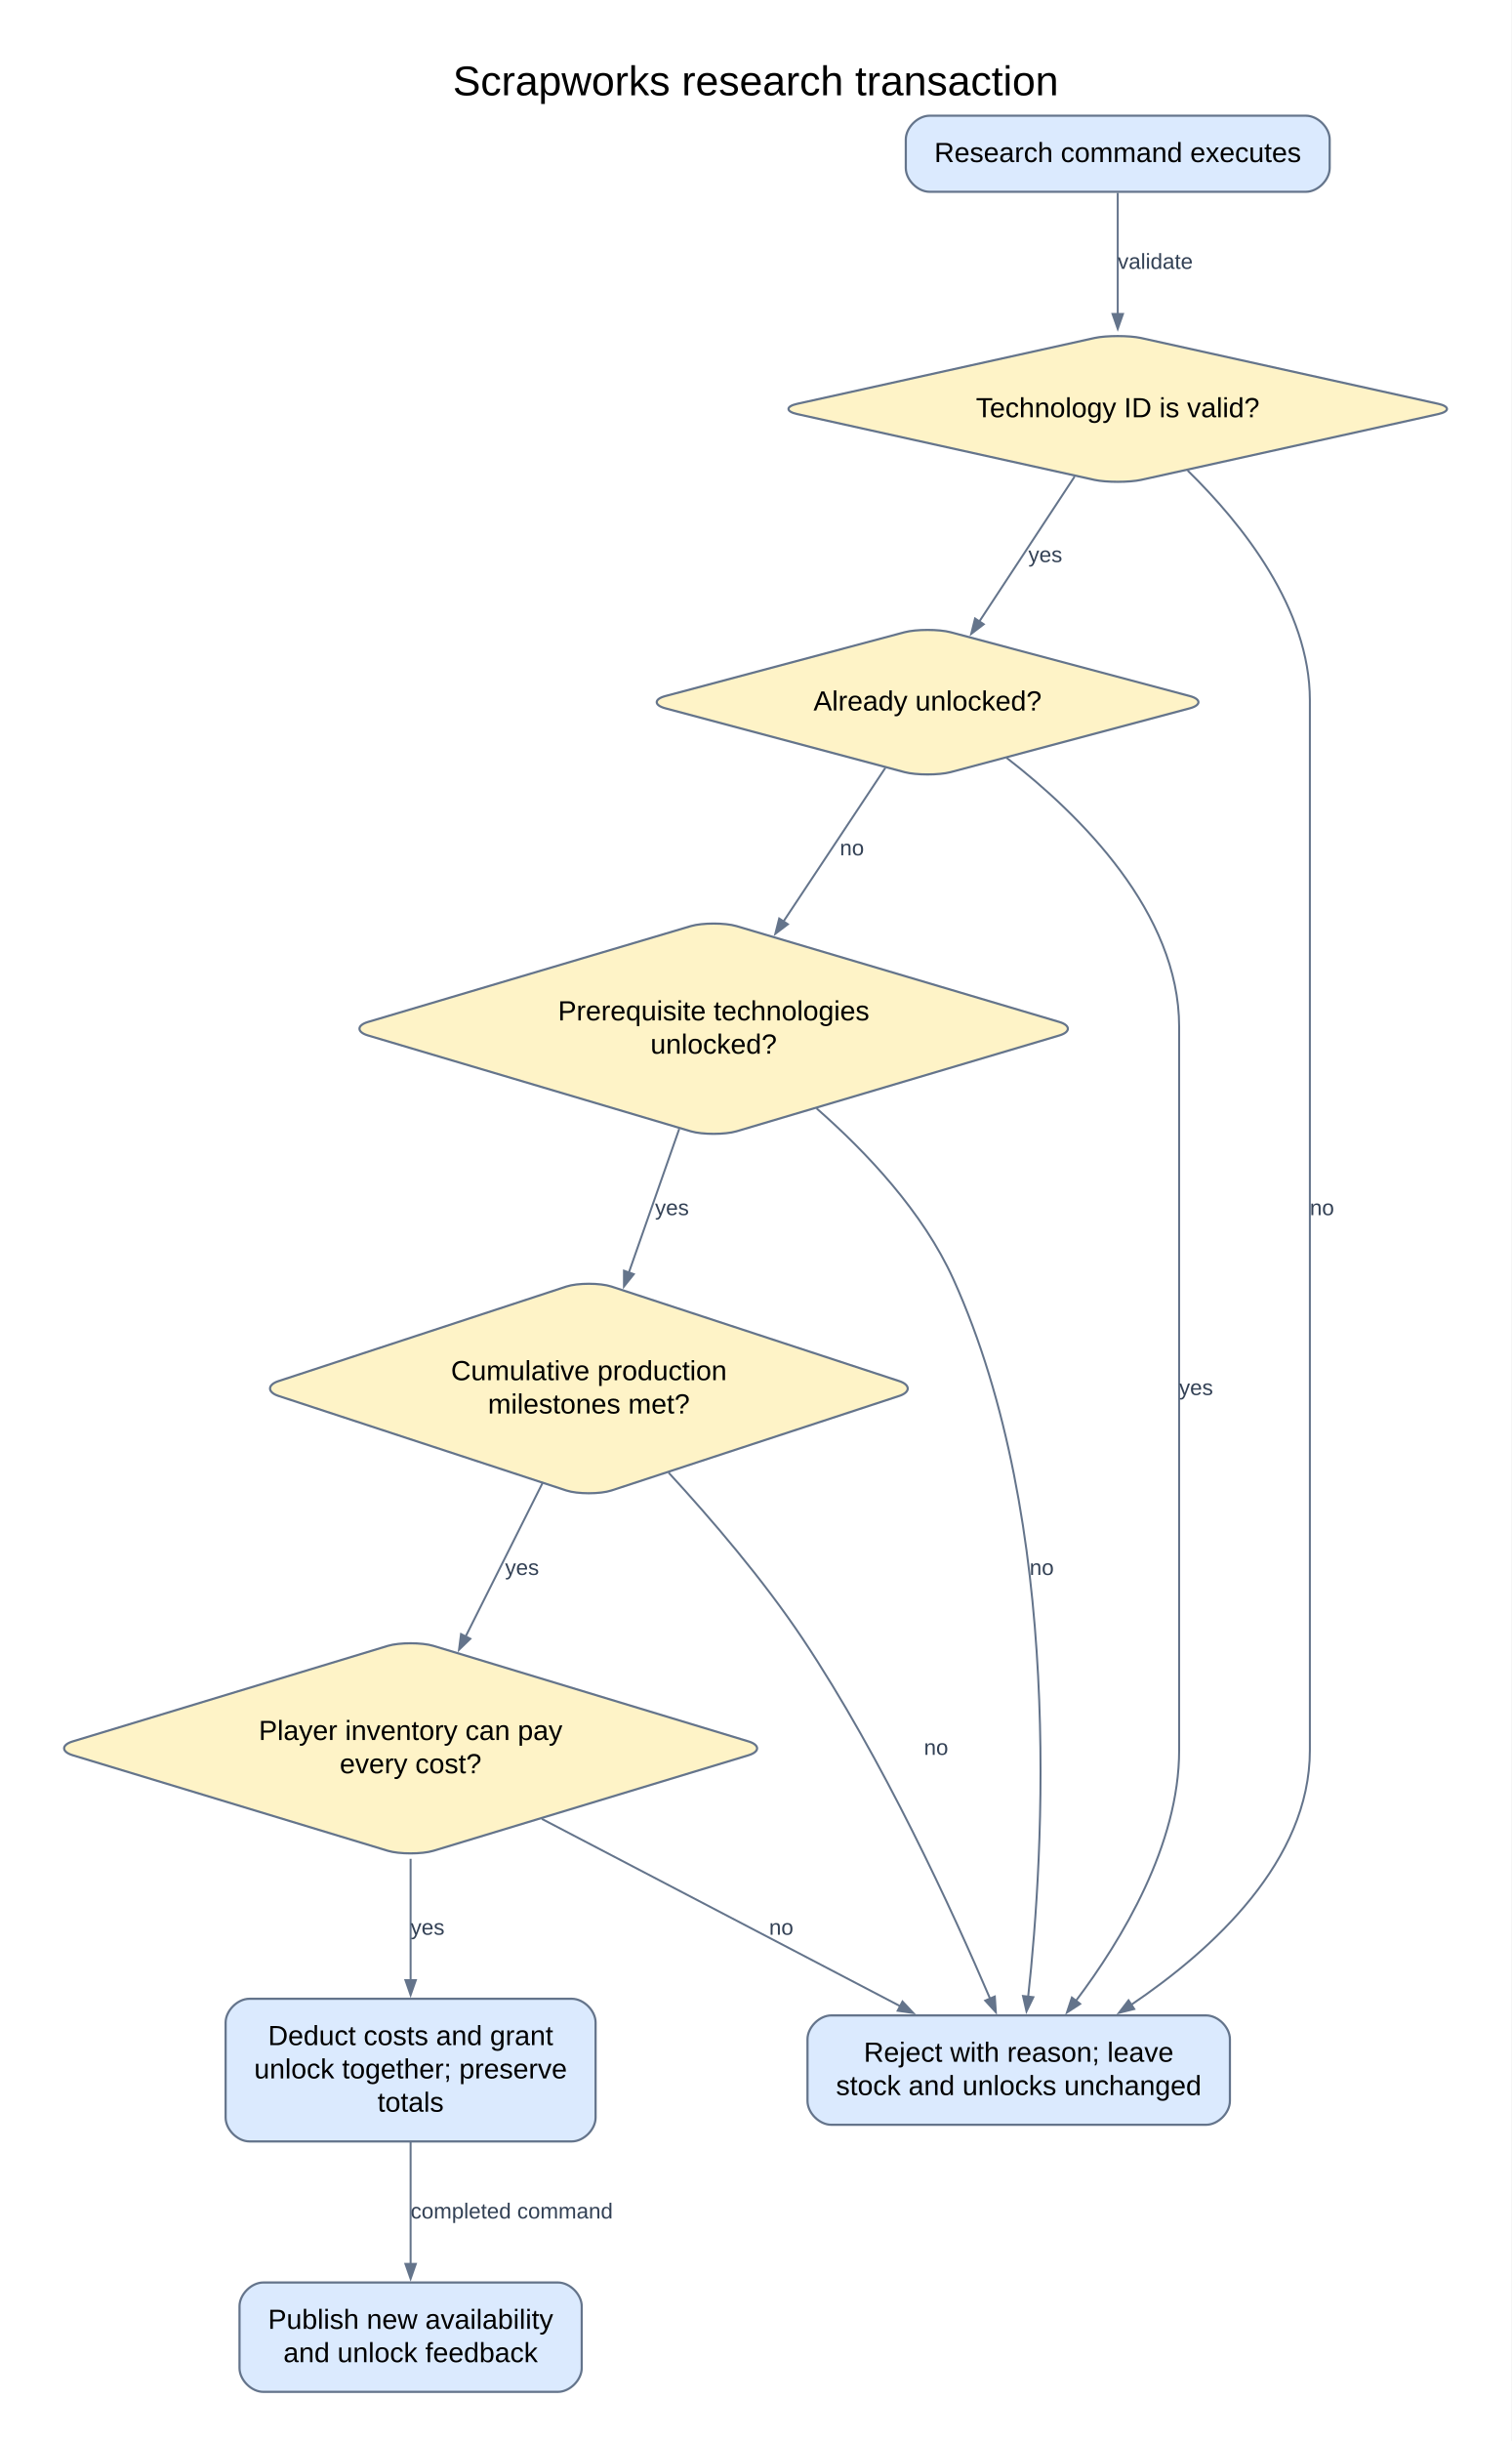
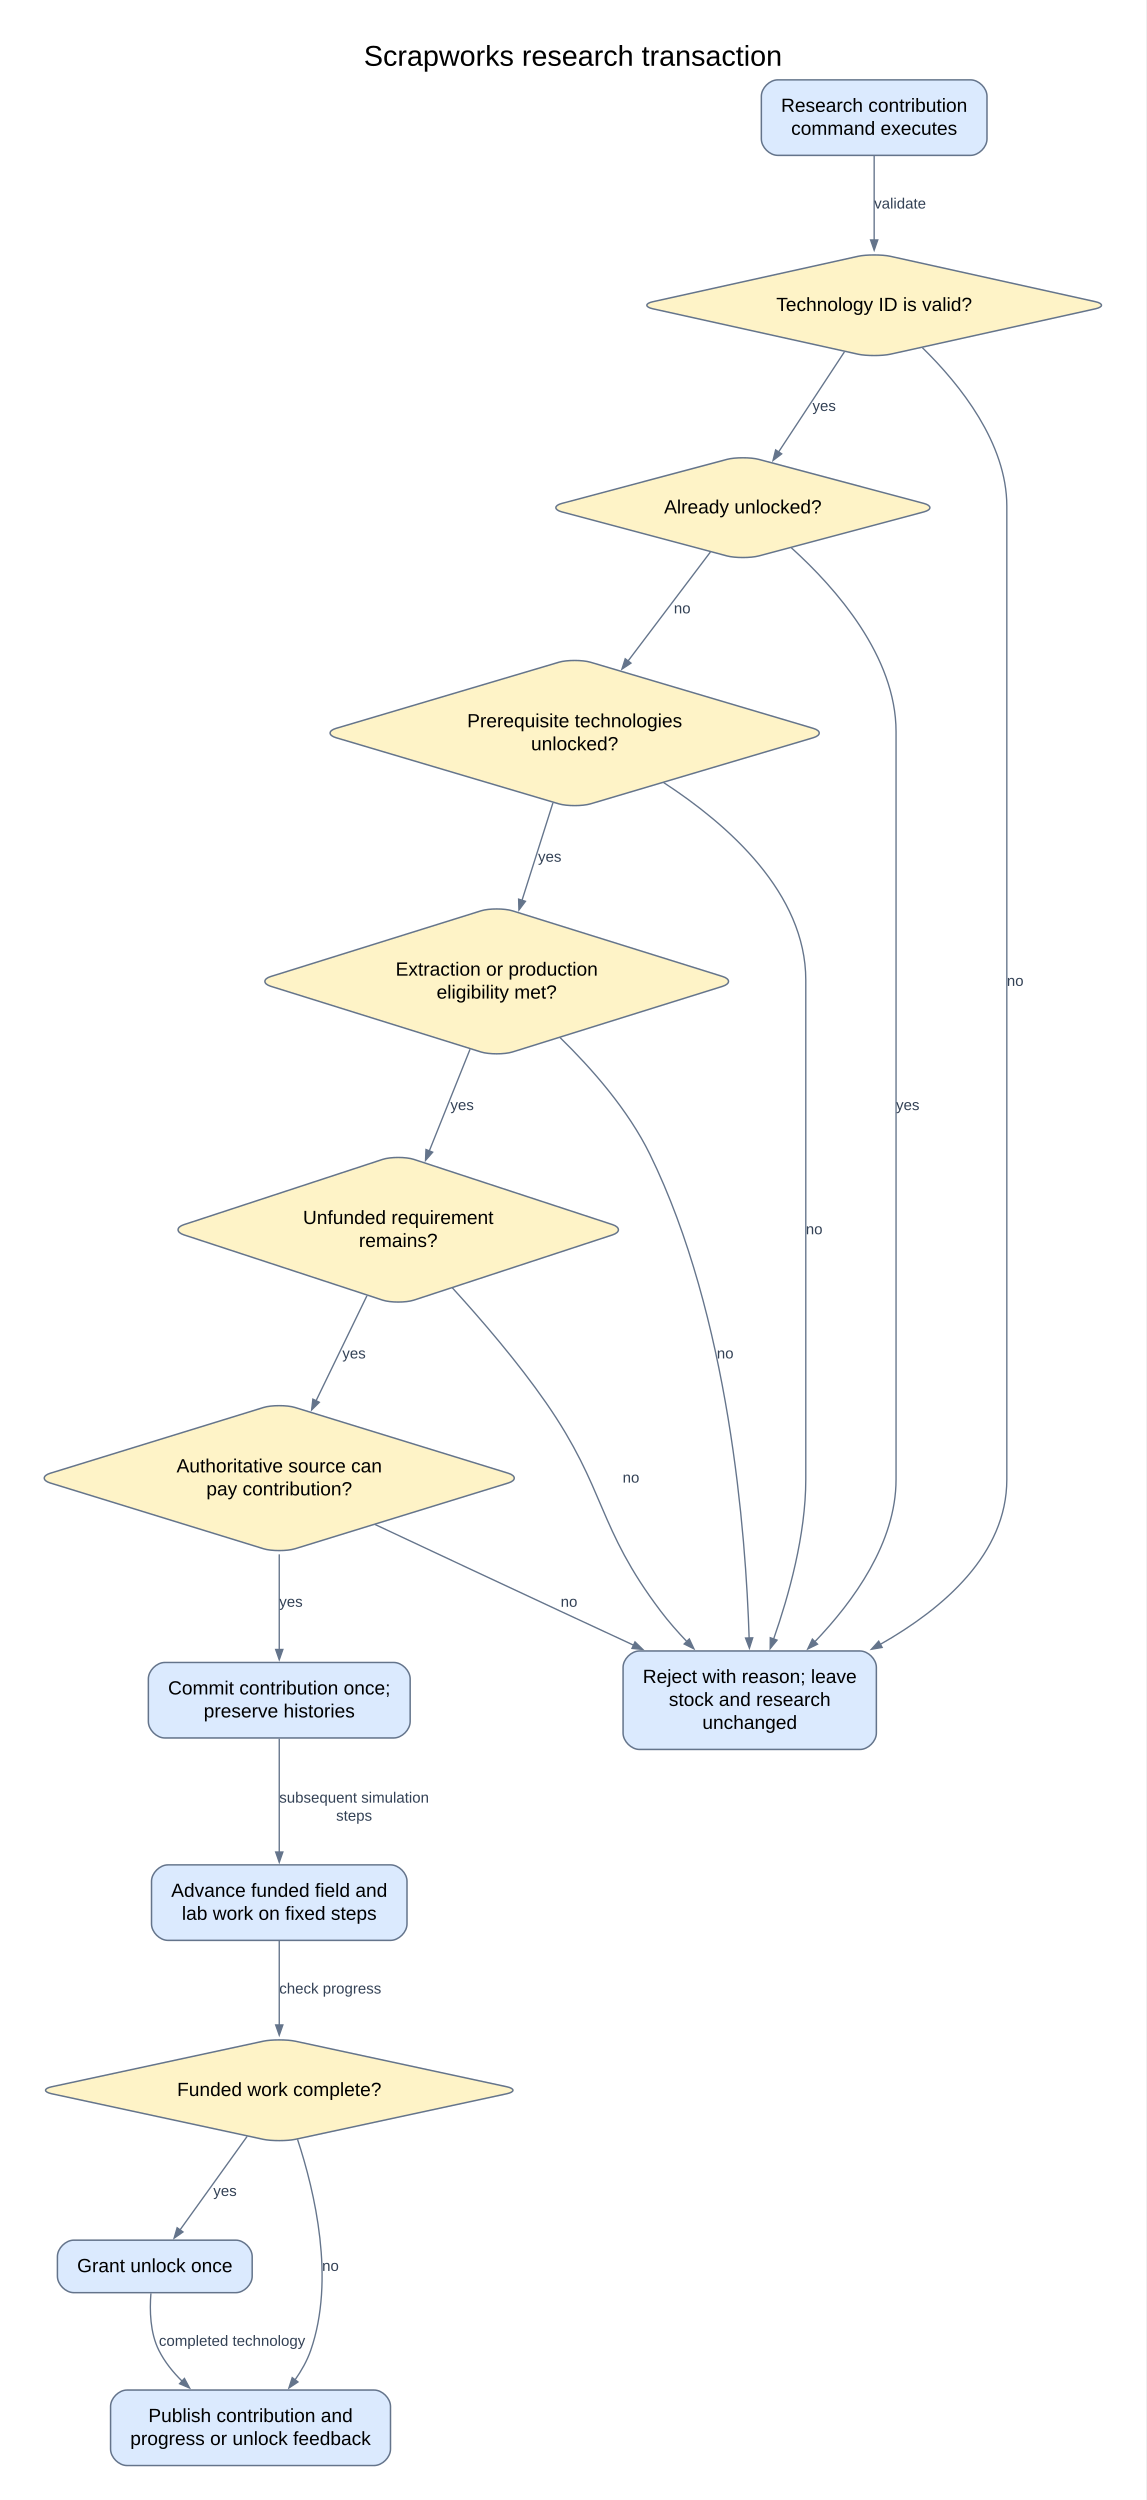
- <svg xmlns="http://www.w3.org/2000/svg" width="763pt" height="1232pt" viewBox="0.00 0.00 763.00 1232.00">
-   <g id="graph0" class="graph" transform="scale(1 1) rotate(0) translate(25.2 1207.2)">
-     <polygon fill="white" stroke="none" points="-25.2,25.2 -25.2,-1207.2 737.84,-1207.2 737.84,25.2 -25.2,25.2" />
-     <text xml:space="preserve" text-anchor="middle" x="356.32" y="-1159.1" font-family="Arial,sans-serif" font-size="21.00">Scrapworks research transaction</text>
+ <svg xmlns="http://www.w3.org/2000/svg" width="838pt" height="1828pt" viewBox="0.00 0.00 838.00 1828.00">
+   <g id="graph0" class="graph" transform="scale(1 1) rotate(0) translate(25.2 1802.8)">
+     <polygon fill="white" stroke="none" points="-25.2,25.2 -25.2,-1802.8 812.73,-1802.8 812.73,25.2 -25.2,25.2" />
+     <text xml:space="preserve" text-anchor="middle" x="393.76" y="-1754.7" font-family="Arial,sans-serif" font-size="21.00">Scrapworks research transaction</text>
    <g id="node1" class="node">
-       <path fill="#dbeafe" stroke="#64748b" stroke-width="1.1" d="M634.1,-1148.8C634.1,-1148.8 444.1,-1148.8 444.1,-1148.8 438.1,-1148.8 432.1,-1142.8 432.1,-1136.8 432.1,-1136.8 432.1,-1122.4 432.1,-1122.4 432.1,-1116.4 438.1,-1110.4 444.1,-1110.4 444.1,-1110.4 634.1,-1110.4 634.1,-1110.4 640.1,-1110.4 646.1,-1116.4 646.1,-1122.4 646.1,-1122.4 646.1,-1136.8 646.1,-1136.8 646.1,-1142.8 640.1,-1148.8 634.1,-1148.8" />
-       <text xml:space="preserve" text-anchor="middle" x="539.1" y="-1125.4" font-family="Arial,sans-serif" font-size="14.00">Research command executes</text>
+       <path fill="#dbeafe" stroke="#64748b" stroke-width="1.1" d="M684.49,-1744.4C684.49,-1744.4 543.5,-1744.4 543.5,-1744.4 537.5,-1744.4 531.5,-1738.4 531.5,-1732.4 531.5,-1732.4 531.5,-1701.2 531.5,-1701.2 531.5,-1695.2 537.5,-1689.2 543.5,-1689.2 543.5,-1689.2 684.49,-1689.2 684.49,-1689.2 690.49,-1689.2 696.49,-1695.2 696.49,-1701.2 696.49,-1701.2 696.49,-1732.4 696.49,-1732.4 696.49,-1738.4 690.49,-1744.4 684.49,-1744.4" />
+       <text xml:space="preserve" text-anchor="middle" x="613.99" y="-1721" font-family="Arial,sans-serif" font-size="14.00">Research contribution</text>
+       <text xml:space="preserve" text-anchor="middle" x="613.99" y="-1704.2" font-family="Arial,sans-serif" font-size="14.00">command executes</text>
    </g>
    <g id="node2" class="node">
-       <path fill="#fef3c7" stroke="#64748b" stroke-width="1.1" d="M527.39,-1036.61C527.39,-1036.61 377.28,-1003.39 377.28,-1003.39 371.42,-1002.1 371.42,-999.5 377.28,-998.21 377.28,-998.21 527.39,-964.99 527.39,-964.99 533.24,-963.7 544.96,-963.7 550.82,-964.99 550.82,-964.99 700.92,-998.21 700.92,-998.21 706.78,-999.5 706.78,-1002.1 700.92,-1003.39 700.92,-1003.39 550.82,-1036.61 550.82,-1036.61 544.96,-1037.9 533.24,-1037.9 527.39,-1036.61" />
-       <text xml:space="preserve" text-anchor="middle" x="539.1" y="-996.6" font-family="Arial,sans-serif" font-size="14.00">Technology ID is valid?</text>
+       <path fill="#fef3c7" stroke="#64748b" stroke-width="1.1" d="M602.28,-1615.41C602.28,-1615.41 452.17,-1582.19 452.17,-1582.19 446.31,-1580.9 446.31,-1578.3 452.17,-1577.01 452.17,-1577.01 602.28,-1543.79 602.28,-1543.79 608.13,-1542.5 619.85,-1542.5 625.71,-1543.79 625.71,-1543.79 775.81,-1577.01 775.81,-1577.01 781.67,-1578.3 781.67,-1580.9 775.81,-1582.19 775.81,-1582.19 625.71,-1615.41 625.71,-1615.41 619.85,-1616.7 608.13,-1616.7 602.28,-1615.41" />
+       <text xml:space="preserve" text-anchor="middle" x="613.99" y="-1575.4" font-family="Arial,sans-serif" font-size="14.00">Technology ID is valid?</text>
    </g>
    <g id="edge1" class="edge">
-       <path fill="none" stroke="#64748b" d="M539.1,-1109.89C539.1,-1093.8 539.1,-1069.88 539.1,-1048.64" />
-       <polygon fill="#64748b" stroke="#64748b" points="541.73,-1048.74 539.1,-1041.24 536.48,-1048.74 541.73,-1048.74" />
-       <text xml:space="preserve" text-anchor="middle" x="558.06" y="-1071.5" font-family="Arial,sans-serif" font-size="11.00" fill="#334155">validate</text>
+       <path fill="none" stroke="#64748b" d="M613.99,-1688.77C613.99,-1671.18 613.99,-1647.78 613.99,-1627.24" />
+       <polygon fill="#64748b" stroke="#64748b" points="616.62,-1627.35 613.99,-1619.85 611.37,-1627.35 616.62,-1627.35" />
+       <text xml:space="preserve" text-anchor="middle" x="632.95" y="-1650.3" font-family="Arial,sans-serif" font-size="11.00" fill="#334155">validate</text>
    </g>
    <g id="node3" class="node">
-       <path fill="#fef3c7" stroke="#64748b" stroke-width="1.1" d="M431.51,-888.11C431.51,-888.11 310.71,-855.89 310.71,-855.89 304.91,-854.35 304.91,-851.25 310.71,-849.71 310.71,-849.71 431.51,-817.49 431.51,-817.49 437.31,-815.95 448.9,-815.95 454.7,-817.49 454.7,-817.49 575.49,-849.71 575.49,-849.71 581.29,-851.25 581.29,-854.35 575.49,-855.89 575.49,-855.89 454.7,-888.11 454.7,-888.11 448.9,-889.65 437.31,-889.65 431.51,-888.11" />
-       <text xml:space="preserve" text-anchor="middle" x="443.1" y="-848.6" font-family="Arial,sans-serif" font-size="14.00">Already unlocked?</text>
+       <path fill="#fef3c7" stroke="#64748b" stroke-width="1.1" d="M506.4,-1466.91C506.4,-1466.91 385.6,-1434.69 385.6,-1434.69 379.8,-1433.15 379.8,-1430.05 385.6,-1428.51 385.6,-1428.51 506.4,-1396.29 506.4,-1396.29 512.2,-1394.75 523.79,-1394.75 529.59,-1396.29 529.59,-1396.29 650.38,-1428.51 650.38,-1428.51 656.18,-1430.05 656.18,-1433.15 650.38,-1434.69 650.38,-1434.69 529.59,-1466.91 529.59,-1466.91 523.79,-1468.45 512.2,-1468.45 506.4,-1466.91" />
+       <text xml:space="preserve" text-anchor="middle" x="517.99" y="-1427.4" font-family="Arial,sans-serif" font-size="14.00">Already unlocked?</text>
    </g>
    <g id="edge2" class="edge">
-       <path fill="none" stroke="#64748b" d="M517.32,-966.67C502.99,-944.88 484.17,-916.26 469.07,-893.29" />
-       <polygon fill="#64748b" stroke="#64748b" points="471.45,-892.13 465.14,-887.31 467.06,-895.02 471.45,-892.13" />
-       <text xml:space="preserve" text-anchor="middle" x="502.54" y="-923.5" font-family="Arial,sans-serif" font-size="11.00" fill="#334155">yes</text>
+       <path fill="none" stroke="#64748b" d="M592.21,-1545.47C577.88,-1523.68 559.06,-1495.06 543.96,-1472.09" />
+       <polygon fill="#64748b" stroke="#64748b" points="546.34,-1470.93 540.03,-1466.11 541.95,-1473.82 546.34,-1470.93" />
+       <text xml:space="preserve" text-anchor="middle" x="577.43" y="-1502.3" font-family="Arial,sans-serif" font-size="11.00" fill="#334155">yes</text>
+     </g>
+     <g id="node13" class="node">
+       <path fill="#dbeafe" stroke="#64748b" stroke-width="1.1" d="M603.6,-595.6C603.6,-595.6 442.39,-595.6 442.39,-595.6 436.39,-595.6 430.39,-589.6 430.39,-583.6 430.39,-583.6 430.39,-535.6 430.39,-535.6 430.39,-529.6 436.39,-523.6 442.39,-523.6 442.39,-523.6 603.6,-523.6 603.6,-523.6 609.6,-523.6 615.6,-529.6 615.6,-535.6 615.6,-535.6 615.6,-583.6 615.6,-583.6 615.6,-589.6 609.6,-595.6 603.6,-595.6" />
+       <text xml:space="preserve" text-anchor="middle" x="522.99" y="-572.2" font-family="Arial,sans-serif" font-size="14.00">Reject with reason; leave</text>
+       <text xml:space="preserve" text-anchor="middle" x="522.99" y="-555.4" font-family="Arial,sans-serif" font-size="14.00">stock and research</text>
+       <text xml:space="preserve" text-anchor="middle" x="522.99" y="-538.6" font-family="Arial,sans-serif" font-size="14.00">unchanged</text>
+     </g>
+     <g id="edge3" class="edge">
+       <path fill="none" stroke="#64748b" d="M649.29,-1548.52C677.02,-1521.37 710.99,-1478.7 710.99,-1432.6 710.99,-1432.6 710.99,-1432.6 710.99,-721 710.99,-666.64 664.94,-626.8 618.43,-600.42" />
+       <polygon fill="#64748b" stroke="#64748b" points="619.82,-598.19 611.99,-596.87 617.29,-602.79 619.82,-598.19" />
+       <text xml:space="preserve" text-anchor="middle" x="717.11" y="-1081.9" font-family="Arial,sans-serif" font-size="11.00" fill="#334155">no</text>
+     </g>
+     <g id="node4" class="node">
+       <path fill="#fef3c7" stroke="#64748b" stroke-width="1.1" d="M383.49,-1318.59C383.49,-1318.59 220.49,-1270.21 220.49,-1270.21 214.74,-1268.51 214.74,-1265.09 220.49,-1263.39 220.49,-1263.39 383.49,-1215.01 383.49,-1215.01 389.24,-1213.31 400.74,-1213.31 406.5,-1215.01 406.5,-1215.01 569.49,-1263.39 569.49,-1263.39 575.25,-1265.09 575.25,-1268.51 569.49,-1270.21 569.49,-1270.21 406.5,-1318.59 406.5,-1318.59 400.74,-1320.29 389.24,-1320.29 383.49,-1318.59" />
+       <text xml:space="preserve" text-anchor="middle" x="394.99" y="-1271" font-family="Arial,sans-serif" font-size="14.00">Prerequisite technologies</text>
+       <text xml:space="preserve" text-anchor="middle" x="394.99" y="-1254.2" font-family="Arial,sans-serif" font-size="14.00">unlocked?</text>
+     </g>
+     <g id="edge5" class="edge">
+       <path fill="none" stroke="#64748b" d="M494.28,-1399.21C477.17,-1376.56 453.69,-1345.49 433.85,-1319.24" />
+       <polygon fill="#64748b" stroke="#64748b" points="436.16,-1317.94 429.55,-1313.53 431.97,-1321.1 436.16,-1317.94" />
+       <text xml:space="preserve" text-anchor="middle" x="473.63" y="-1354.3" font-family="Arial,sans-serif" font-size="11.00" fill="#334155">no</text>
+     </g>
+     <g id="edge4" class="edge">
+       <path fill="none" stroke="#64748b" d="M553.43,-1402.25C586.24,-1372.56 629.99,-1322.69 629.99,-1267.8 629.99,-1267.8 629.99,-1267.8 629.99,-721 629.99,-674.9 599.03,-631.99 570.42,-602.17" />
+       <polygon fill="#64748b" stroke="#64748b" points="572.55,-600.59 565.42,-597.09 568.81,-604.27 572.55,-600.59" />
+       <text xml:space="preserve" text-anchor="middle" x="638.55" y="-991.1" font-family="Arial,sans-serif" font-size="11.00" fill="#334155">yes</text>
+     </g>
+     <g id="node5" class="node">
+       <path fill="#fef3c7" stroke="#64748b" stroke-width="1.1" d="M326.54,-1136.82C326.54,-1136.82 172.79,-1088.78 172.79,-1088.78 167.06,-1086.99 167.06,-1083.41 172.79,-1081.62 172.79,-1081.62 326.54,-1033.58 326.54,-1033.58 332.27,-1031.79 343.72,-1031.79 349.45,-1033.58 349.45,-1033.58 503.19,-1081.62 503.19,-1081.62 508.92,-1083.41 508.92,-1086.99 503.19,-1088.78 503.19,-1088.78 349.45,-1136.82 349.45,-1136.82 343.72,-1138.61 332.27,-1138.61 326.54,-1136.82" />
+       <text xml:space="preserve" text-anchor="middle" x="337.99" y="-1089.4" font-family="Arial,sans-serif" font-size="14.00">Extraction or production</text>
+       <text xml:space="preserve" text-anchor="middle" x="337.99" y="-1072.6" font-family="Arial,sans-serif" font-size="14.00">eligibility met?</text>
+     </g>
+     <g id="edge6" class="edge">
+       <path fill="none" stroke="#64748b" d="M379.11,-1215.77C372.07,-1193.59 363.74,-1167.34 356.43,-1144.29" />
+       <polygon fill="#64748b" stroke="#64748b" points="359.01,-1143.76 354.24,-1137.4 354.01,-1145.35 359.01,-1143.76" />
+       <text xml:space="preserve" text-anchor="middle" x="376.76" y="-1172.7" font-family="Arial,sans-serif" font-size="11.00" fill="#334155">yes</text>
+     </g>
+     <g id="edge7" class="edge">
+       <path fill="none" stroke="#64748b" d="M459.85,-1230.71C507.51,-1199.69 563.99,-1149.57 563.99,-1086.2 563.99,-1086.2 563.99,-1086.2 563.99,-721 563.99,-680.5 551.57,-635.99 540.4,-604.15" />
+       <polygon fill="#64748b" stroke="#64748b" points="542.97,-603.53 537.96,-597.36 538.03,-605.3 542.97,-603.53" />
+       <text xml:space="preserve" text-anchor="middle" x="570.11" y="-900.3" font-family="Arial,sans-serif" font-size="11.00" fill="#334155">no</text>
+     </g>
+     <g id="node6" class="node">
+       <path fill="#fef3c7" stroke="#64748b" stroke-width="1.1" d="M254.59,-955.06C254.59,-955.06 109.28,-907.34 109.28,-907.34 103.58,-905.47 103.58,-901.73 109.28,-899.86 109.28,-899.86 254.59,-852.14 254.59,-852.14 260.29,-850.27 271.69,-850.27 277.39,-852.14 277.39,-852.14 422.7,-899.86 422.7,-899.86 428.4,-901.73 428.4,-905.47 422.7,-907.34 422.7,-907.34 277.39,-955.06 277.39,-955.06 271.69,-956.93 260.29,-956.93 254.59,-955.06" />
+       <text xml:space="preserve" text-anchor="middle" x="265.99" y="-907.8" font-family="Arial,sans-serif" font-size="14.00">Unfunded requirement</text>
+       <text xml:space="preserve" text-anchor="middle" x="265.99" y="-891" font-family="Arial,sans-serif" font-size="14.00">remains?</text>
+     </g>
+     <g id="edge8" class="edge">
+       <path fill="none" stroke="#64748b" d="M318.51,-1035.6C309.31,-1012.64 298.27,-985.11 288.69,-961.21" />
+       <polygon fill="#64748b" stroke="#64748b" points="291.16,-960.32 285.93,-954.33 286.28,-962.27 291.16,-960.32" />
+       <text xml:space="preserve" text-anchor="middle" x="312.71" y="-991.1" font-family="Arial,sans-serif" font-size="11.00" fill="#334155">yes</text>
+     </g>
+     <g id="edge9" class="edge">
+       <path fill="none" stroke="#64748b" d="M384.21,-1044.22C407.52,-1021.5 434.14,-991.18 449.99,-958.8 508.04,-840.2 520.2,-681.23 522.57,-605.01" />
+       <polygon fill="#64748b" stroke="#64748b" points="525.19,-605.21 522.77,-597.64 519.94,-605.07 525.19,-605.21" />
+       <text xml:space="preserve" text-anchor="middle" x="505.05" y="-809.5" font-family="Arial,sans-serif" font-size="11.00" fill="#334155">no</text>
+     </g>
+     <g id="node7" class="node">
+       <path fill="#fef3c7" stroke="#64748b" stroke-width="1.1" d="M167.53,-773.66C167.53,-773.66 11.47,-725.54 11.47,-725.54 5.73,-723.77 5.73,-720.23 11.47,-718.46 11.47,-718.46 167.53,-670.34 167.53,-670.34 173.26,-668.57 184.73,-668.57 190.46,-670.34 190.46,-670.34 346.52,-718.46 346.52,-718.46 352.25,-720.23 352.25,-723.77 346.52,-725.54 346.52,-725.54 190.46,-773.66 190.46,-773.66 184.73,-775.43 173.26,-775.43 167.53,-773.66" />
+       <text xml:space="preserve" text-anchor="middle" x="178.99" y="-726.2" font-family="Arial,sans-serif" font-size="14.00">Authoritative source can</text>
+       <text xml:space="preserve" text-anchor="middle" x="178.99" y="-709.4" font-family="Arial,sans-serif" font-size="14.00">pay contribution?</text>
+     </g>
+     <g id="edge10" class="edge">
+       <path fill="none" stroke="#64748b" d="M243.13,-855.41C231.69,-831.78 217.76,-803.02 205.8,-778.35" />
+       <polygon fill="#64748b" stroke="#64748b" points="208.29,-777.46 202.66,-771.86 203.57,-779.75 208.29,-777.46" />
+       <text xml:space="preserve" text-anchor="middle" x="233.66" y="-809.5" font-family="Arial,sans-serif" font-size="11.00" fill="#334155">yes</text>
+     </g>
+     <g id="edge11" class="edge">
+       <path fill="none" stroke="#64748b" d="M305.54,-861.15C327.06,-837.53 353.42,-806.82 373.99,-777.2 418.16,-713.62 411.25,-686.32 457.99,-624.6 463.7,-617.06 470.29,-609.56 477.02,-602.48" />
+       <polygon fill="#64748b" stroke="#64748b" points="478.82,-604.4 482.18,-597.2 475.06,-600.73 478.82,-604.4" />
+       <text xml:space="preserve" text-anchor="middle" x="436.18" y="-718.7" font-family="Arial,sans-serif" font-size="11.00" fill="#334155">no</text>
+     </g>
+     <g id="node8" class="node">
+       <path fill="#dbeafe" stroke="#64748b" stroke-width="1.1" d="M262.71,-587.2C262.71,-587.2 95.28,-587.2 95.28,-587.2 89.28,-587.2 83.28,-581.2 83.28,-575.2 83.28,-575.2 83.28,-544 83.28,-544 83.28,-538 89.28,-532 95.28,-532 95.28,-532 262.71,-532 262.71,-532 268.71,-532 274.71,-538 274.71,-544 274.71,-544 274.71,-575.2 274.71,-575.2 274.71,-581.2 268.71,-587.2 262.71,-587.2" />
+       <text xml:space="preserve" text-anchor="middle" x="178.99" y="-563.8" font-family="Arial,sans-serif" font-size="14.00">Commit contribution once;</text>
+       <text xml:space="preserve" text-anchor="middle" x="178.99" y="-547" font-family="Arial,sans-serif" font-size="14.00">preserve histories</text>
+     </g>
+     <g id="edge12" class="edge">
+       <path fill="none" stroke="#64748b" d="M178.99,-666.25C178.99,-643.27 178.99,-617.18 178.99,-596.67" />
+       <polygon fill="#64748b" stroke="#64748b" points="181.62,-596.69 178.99,-589.19 176.37,-596.69 181.62,-596.69" />
+       <text xml:space="preserve" text-anchor="middle" x="187.55" y="-627.9" font-family="Arial,sans-serif" font-size="11.00" fill="#334155">yes</text>
+     </g>
+     <g id="edge13" class="edge">
+       <path fill="none" stroke="#64748b" d="M248.96,-688.13C288.75,-669.45 339.52,-645.67 384.76,-624.6 402.01,-616.56 420.49,-607.99 438.14,-599.81" />
+       <polygon fill="#64748b" stroke="#64748b" points="439.11,-602.25 444.82,-596.72 436.91,-597.49 439.11,-602.25" />
+       <text xml:space="preserve" text-anchor="middle" x="390.87" y="-627.9" font-family="Arial,sans-serif" font-size="11.00" fill="#334155">no</text>
    </g>
    <g id="node9" class="node">
-       <path fill="#dbeafe" stroke="#64748b" stroke-width="1.1" d="M583.73,-190C583.73,-190 394.47,-190 394.47,-190 388.47,-190 382.47,-184 382.47,-178 382.47,-178 382.47,-146.8 382.47,-146.8 382.47,-140.8 388.47,-134.8 394.47,-134.8 394.47,-134.8 583.73,-134.8 583.73,-134.8 589.73,-134.8 595.73,-140.8 595.73,-146.8 595.73,-146.8 595.73,-178 595.73,-178 595.73,-184 589.73,-190 583.73,-190" />
-       <text xml:space="preserve" text-anchor="middle" x="489.1" y="-166.6" font-family="Arial,sans-serif" font-size="14.00">Reject with reason; leave</text>
-       <text xml:space="preserve" text-anchor="middle" x="489.1" y="-149.8" font-family="Arial,sans-serif" font-size="14.00">stock and unlocks unchanged</text>
+       <path fill="#dbeafe" stroke="#64748b" stroke-width="1.1" d="M260.4,-439.2C260.4,-439.2 97.59,-439.2 97.59,-439.2 91.59,-439.2 85.59,-433.2 85.59,-427.2 85.59,-427.2 85.59,-396 85.59,-396 85.59,-390 91.59,-384 97.59,-384 97.59,-384 260.4,-384 260.4,-384 266.4,-384 272.4,-390 272.4,-396 272.4,-396 272.4,-427.2 272.4,-427.2 272.4,-433.2 266.4,-439.2 260.4,-439.2" />
+       <text xml:space="preserve" text-anchor="middle" x="178.99" y="-415.8" font-family="Arial,sans-serif" font-size="14.00">Advance funded field and</text>
+       <text xml:space="preserve" text-anchor="middle" x="178.99" y="-399" font-family="Arial,sans-serif" font-size="14.00">lab work on fixed steps</text>
    </g>
-     <g id="edge3" class="edge">
-       <path fill="none" stroke="#64748b" d="M574.4,-969.72C602.13,-942.57 636.1,-899.9 636.1,-853.8 636.1,-853.8 636.1,-853.8 636.1,-323.8 636.1,-268.03 587.21,-223.24 545.82,-195.31" />
-       <polygon fill="#64748b" stroke="#64748b" points="547.43,-193.23 539.72,-191.3 544.55,-197.62 547.43,-193.23" />
-       <text xml:space="preserve" text-anchor="middle" x="642.22" y="-593.9" font-family="Arial,sans-serif" font-size="11.00" fill="#334155">no</text>
+     <g id="edge14" class="edge">
+       <path fill="none" stroke="#64748b" d="M178.99,-531.48C178.99,-508.02 178.99,-473.93 178.99,-448.27" />
+       <polygon fill="#64748b" stroke="#64748b" points="181.62,-448.59 178.99,-441.09 176.37,-448.59 181.62,-448.59" />
+       <text xml:space="preserve" text-anchor="middle" x="233.72" y="-484.7" font-family="Arial,sans-serif" font-size="11.00" fill="#334155">subsequent simulation</text>
+       <text xml:space="preserve" text-anchor="middle" x="233.72" y="-471.5" font-family="Arial,sans-serif" font-size="11.00" fill="#334155">steps</text>
    </g>
-     <g id="node4" class="node">
-       <path fill="#fef3c7" stroke="#64748b" stroke-width="1.1" d="M323.6,-739.79C323.6,-739.79 160.6,-691.41 160.6,-691.41 154.85,-689.71 154.85,-686.29 160.6,-684.59 160.6,-684.59 323.6,-636.21 323.6,-636.21 329.35,-634.51 340.85,-634.51 346.61,-636.21 346.61,-636.21 509.6,-684.59 509.6,-684.59 515.36,-686.29 515.36,-689.71 509.6,-691.41 509.6,-691.41 346.61,-739.79 346.61,-739.79 340.85,-741.49 329.35,-741.49 323.6,-739.79" />
-       <text xml:space="preserve" text-anchor="middle" x="335.1" y="-692.2" font-family="Arial,sans-serif" font-size="14.00">Prerequisite technologies</text>
-       <text xml:space="preserve" text-anchor="middle" x="335.1" y="-675.4" font-family="Arial,sans-serif" font-size="14.00">unlocked?</text>
+     <g id="node10" class="node">
+       <path fill="#fef3c7" stroke="#64748b" stroke-width="1.1" d="M167.26,-310.27C167.26,-310.27 12.51,-276.93 12.51,-276.93 6.64,-275.66 6.64,-273.14 12.51,-271.87 12.51,-271.87 167.26,-238.53 167.26,-238.53 173.13,-237.26 184.86,-237.26 190.72,-238.53 190.72,-238.53 345.47,-271.87 345.47,-271.87 351.34,-273.14 351.34,-275.66 345.47,-276.93 345.47,-276.93 190.72,-310.27 190.72,-310.27 184.86,-311.54 173.13,-311.54 167.26,-310.27" />
+       <text xml:space="preserve" text-anchor="middle" x="178.99" y="-270.2" font-family="Arial,sans-serif" font-size="14.00">Funded work complete?</text>
    </g>
-     <g id="edge5" class="edge">
-       <path fill="none" stroke="#64748b" d="M421.77,-819.64C407.11,-797.54 387.3,-767.69 370.33,-742.1" />
-       <polygon fill="#64748b" stroke="#64748b" points="372.56,-740.72 366.23,-735.92 368.19,-743.62 372.56,-740.72" />
-       <text xml:space="preserve" text-anchor="middle" x="404.89" y="-775.5" font-family="Arial,sans-serif" font-size="11.00" fill="#334155">no</text>
+     <g id="edge15" class="edge">
+       <path fill="none" stroke="#64748b" d="M178.99,-383.57C178.99,-365.98 178.99,-342.58 178.99,-322.04" />
+       <polygon fill="#64748b" stroke="#64748b" points="181.62,-322.15 178.99,-314.65 176.37,-322.15 181.62,-322.15" />
+       <text xml:space="preserve" text-anchor="middle" x="216.29" y="-345.1" font-family="Arial,sans-serif" font-size="11.00" fill="#334155">check progress</text>
    </g>
-     <g id="edge4" class="edge">
-       <path fill="none" stroke="#64748b" d="M482.94,-824.76C520.18,-795.92 570.1,-746.53 570.1,-689 570.1,-689 570.1,-689 570.1,-323.8 570.1,-276.15 541.26,-228.25 518,-197.37" />
-       <polygon fill="#64748b" stroke="#64748b" points="520.12,-195.82 513.46,-191.48 515.96,-199.02 520.12,-195.82" />
-       <text xml:space="preserve" text-anchor="middle" x="578.66" y="-503.1" font-family="Arial,sans-serif" font-size="11.00" fill="#334155">yes</text>
+     <g id="node11" class="node">
+       <path fill="#dbeafe" stroke="#64748b" stroke-width="1.1" d="M147.2,-164.8C147.2,-164.8 28.78,-164.8 28.78,-164.8 22.78,-164.8 16.78,-158.8 16.78,-152.8 16.78,-152.8 16.78,-138.4 16.78,-138.4 16.78,-132.4 22.78,-126.4 28.78,-126.4 28.78,-126.4 147.2,-126.4 147.2,-126.4 153.2,-126.4 159.2,-132.4 159.2,-138.4 159.2,-138.4 159.2,-152.8 159.2,-152.8 159.2,-158.8 153.2,-164.8 147.2,-164.8" />
+       <text xml:space="preserve" text-anchor="middle" x="87.99" y="-141.4" font-family="Arial,sans-serif" font-size="14.00">Grant unlock once</text>
    </g>
-     <g id="node5" class="node">
-       <path fill="#fef3c7" stroke="#64748b" stroke-width="1.1" d="M260.7,-557.86C260.7,-557.86 115.41,-510.14 115.41,-510.14 109.71,-508.27 109.71,-504.53 115.41,-502.66 115.41,-502.66 260.7,-454.94 260.7,-454.94 266.4,-453.07 277.8,-453.07 283.5,-454.94 283.5,-454.94 428.8,-502.66 428.8,-502.66 434.5,-504.53 434.5,-508.27 428.8,-510.14 428.8,-510.14 283.5,-557.86 283.5,-557.86 277.8,-559.73 266.4,-559.73 260.7,-557.86" />
-       <text xml:space="preserve" text-anchor="middle" x="272.1" y="-510.6" font-family="Arial,sans-serif" font-size="14.00">Cumulative production</text>
-       <text xml:space="preserve" text-anchor="middle" x="272.1" y="-493.8" font-family="Arial,sans-serif" font-size="14.00">milestones met?</text>
+     <g id="edge16" class="edge">
+       <path fill="none" stroke="#64748b" d="M155.56,-240.75C140.24,-219.4 120.52,-191.93 106.35,-172.18" />
+       <polygon fill="#64748b" stroke="#64748b" points="108.59,-170.8 102.09,-166.24 104.33,-173.87 108.59,-170.8" />
+       <text xml:space="preserve" text-anchor="middle" x="139.32" y="-197.1" font-family="Arial,sans-serif" font-size="11.00" fill="#334155">yes</text>
    </g>
-     <g id="edge6" class="edge">
-       <path fill="none" stroke="#64748b" d="M317.72,-637.45C309.84,-614.98 300.47,-588.27 292.28,-564.92" />
-       <polygon fill="#64748b" stroke="#64748b" points="294.78,-564.12 289.82,-557.91 289.83,-565.85 294.78,-564.12" />
-       <text xml:space="preserve" text-anchor="middle" x="314.05" y="-593.9" font-family="Arial,sans-serif" font-size="11.00" fill="#334155">yes</text>
+     <g id="node12" class="node">
+       <path fill="#dbeafe" stroke="#64748b" stroke-width="1.1" d="M248.33,-55.2C248.33,-55.2 67.65,-55.2 67.65,-55.2 61.65,-55.2 55.65,-49.2 55.65,-43.2 55.65,-43.2 55.65,-12 55.65,-12 55.65,-6 61.65,0 67.65,0 67.65,0 248.33,0 248.33,0 254.33,0 260.33,-6 260.33,-12 260.33,-12 260.33,-43.2 260.33,-43.2 260.33,-49.2 254.33,-55.2 248.33,-55.2" />
+       <text xml:space="preserve" text-anchor="middle" x="157.99" y="-31.8" font-family="Arial,sans-serif" font-size="14.00">Publish contribution and</text>
+       <text xml:space="preserve" text-anchor="middle" x="157.99" y="-15" font-family="Arial,sans-serif" font-size="14.00">progress or unlock feedback</text>
    </g>
-     <g id="edge7" class="edge">
-       <path fill="none" stroke="#64748b" d="M387.03,-647.81C412.46,-625.53 440.82,-595.36 456.1,-561.6 511.93,-438.27 501.82,-271.57 493.86,-199.29" />
-       <polygon fill="#64748b" stroke="#64748b" points="496.49,-199.2 493.03,-192.05 491.27,-199.8 496.49,-199.2" />
-       <text xml:space="preserve" text-anchor="middle" x="500.72" y="-412.3" font-family="Arial,sans-serif" font-size="11.00" fill="#334155">no</text>
+     <g id="edge17" class="edge">
+       <path fill="none" stroke="#64748b" d="M192.33,-238.57C205.1,-199.84 219.98,-135.92 201.99,-84.2 199.35,-76.6 195.19,-69.26 190.46,-62.54" />
+       <polygon fill="#64748b" stroke="#64748b" points="192.67,-61.11 186.05,-56.71 188.48,-64.28 192.67,-61.11" />
+       <text xml:space="preserve" text-anchor="middle" x="216.44" y="-142.3" font-family="Arial,sans-serif" font-size="11.00" fill="#334155">no</text>
    </g>
-     <g id="node6" class="node">
-       <path fill="#fef3c7" stroke="#64748b" stroke-width="1.1" d="M170.62,-376.52C170.62,-376.52 11.48,-328.28 11.48,-328.28 5.74,-326.54 5.74,-323.06 11.48,-321.32 11.48,-321.32 170.62,-273.08 170.62,-273.08 176.36,-271.34 187.84,-271.34 193.59,-273.08 193.59,-273.08 352.72,-321.32 352.72,-321.32 358.46,-323.06 358.46,-326.54 352.72,-328.28 352.72,-328.28 193.59,-376.52 193.59,-376.52 187.84,-378.26 176.36,-378.26 170.62,-376.52" />
-       <text xml:space="preserve" text-anchor="middle" x="182.1" y="-329" font-family="Arial,sans-serif" font-size="14.00">Player inventory can pay</text>
-       <text xml:space="preserve" text-anchor="middle" x="182.1" y="-312.2" font-family="Arial,sans-serif" font-size="14.00">every cost?</text>
-     </g>
-     <g id="edge8" class="edge">
-       <path fill="none" stroke="#64748b" d="M248.69,-458.68C236.8,-434.95 222.28,-405.97 209.83,-381.13" />
-       <polygon fill="#64748b" stroke="#64748b" points="212.25,-380.1 206.54,-374.57 207.56,-382.46 212.25,-380.1" />
-       <text xml:space="preserve" text-anchor="middle" x="238.36" y="-412.3" font-family="Arial,sans-serif" font-size="11.00" fill="#334155">yes</text>
-     </g>
-     <g id="edge9" class="edge">
-       <path fill="none" stroke="#64748b" d="M312.34,-463.96C333.95,-440.47 360.16,-409.87 380.1,-380 420.39,-319.64 455.85,-242.35 474.71,-198.31" />
-       <polygon fill="#64748b" stroke="#64748b" points="477.04,-199.54 477.56,-191.61 472.21,-197.49 477.04,-199.54" />
-       <text xml:space="preserve" text-anchor="middle" x="447.39" y="-321.5" font-family="Arial,sans-serif" font-size="11.00" fill="#334155">no</text>
-     </g>
-     <g id="node7" class="node">
-       <path fill="#dbeafe" stroke="#64748b" stroke-width="1.1" d="M263.49,-198.4C263.49,-198.4 100.71,-198.4 100.71,-198.4 94.71,-198.4 88.71,-192.4 88.71,-186.4 88.71,-186.4 88.71,-138.4 88.71,-138.4 88.71,-132.4 94.71,-126.4 100.71,-126.4 100.71,-126.4 263.49,-126.4 263.49,-126.4 269.49,-126.4 275.49,-132.4 275.49,-138.4 275.49,-138.4 275.49,-186.4 275.49,-186.4 275.49,-192.4 269.49,-198.4 263.49,-198.4" />
-       <text xml:space="preserve" text-anchor="middle" x="182.1" y="-175" font-family="Arial,sans-serif" font-size="14.00">Deduct costs and grant</text>
-       <text xml:space="preserve" text-anchor="middle" x="182.1" y="-158.2" font-family="Arial,sans-serif" font-size="14.00">unlock together; preserve</text>
-       <text xml:space="preserve" text-anchor="middle" x="182.1" y="-141.4" font-family="Arial,sans-serif" font-size="14.00">totals</text>
-     </g>
-     <g id="edge10" class="edge">
-       <path fill="none" stroke="#64748b" d="M182.1,-269.05C182.1,-249.08 182.1,-226.77 182.1,-207.81" />
-       <polygon fill="#64748b" stroke="#64748b" points="184.73,-207.81 182.1,-200.31 179.48,-207.81 184.73,-207.81" />
-       <text xml:space="preserve" text-anchor="middle" x="190.66" y="-230.7" font-family="Arial,sans-serif" font-size="11.00" fill="#334155">yes</text>
-     </g>
-     <g id="edge11" class="edge">
-       <path fill="none" stroke="#64748b" d="M248.34,-289.19C302.16,-261.07 377.41,-221.76 429.39,-194.6" />
-       <polygon fill="#64748b" stroke="#64748b" points="430.43,-197.01 435.87,-191.22 428,-192.36 430.43,-197.01" />
-       <text xml:space="preserve" text-anchor="middle" x="369.22" y="-230.7" font-family="Arial,sans-serif" font-size="11.00" fill="#334155">no</text>
-     </g>
-     <g id="node8" class="node">
-       <path fill="#dbeafe" stroke="#64748b" stroke-width="1.1" d="M256.49,-55.2C256.49,-55.2 107.72,-55.2 107.72,-55.2 101.72,-55.2 95.72,-49.2 95.72,-43.2 95.72,-43.2 95.72,-12 95.72,-12 95.72,-6 101.72,0 107.72,0 107.72,0 256.49,0 256.49,0 262.49,0 268.49,-6 268.49,-12 268.49,-12 268.49,-43.2 268.49,-43.2 268.49,-49.2 262.49,-55.2 256.49,-55.2" />
-       <text xml:space="preserve" text-anchor="middle" x="182.1" y="-31.8" font-family="Arial,sans-serif" font-size="14.00">Publish new availability</text>
-       <text xml:space="preserve" text-anchor="middle" x="182.1" y="-15" font-family="Arial,sans-serif" font-size="14.00">and unlock feedback</text>
-     </g>
-     <g id="edge12" class="edge">
-       <path fill="none" stroke="#64748b" d="M182.1,-126.16C182.1,-107.14 182.1,-83.71 182.1,-64.58" />
-       <polygon fill="#64748b" stroke="#64748b" points="184.73,-64.59 182.1,-57.09 179.48,-64.59 184.73,-64.59" />
-       <text xml:space="preserve" text-anchor="middle" x="233.15" y="-87.5" font-family="Arial,sans-serif" font-size="11.00" fill="#334155">completed command</text>
+     <g id="edge18" class="edge">
+       <path fill="none" stroke="#64748b" d="M85.16,-125.92C84.14,-113.46 84.54,-97.06 90.98,-84.2 95.17,-75.82 101.27,-68.23 108.1,-61.55" />
+       <polygon fill="#64748b" stroke="#64748b" points="109.65,-63.68 113.42,-56.69 106.11,-59.81 109.65,-63.68" />
+       <text xml:space="preserve" text-anchor="middle" x="144.49" y="-87.5" font-family="Arial,sans-serif" font-size="11.00" fill="#334155">completed technology</text>
    </g>
  </g>
</svg>
